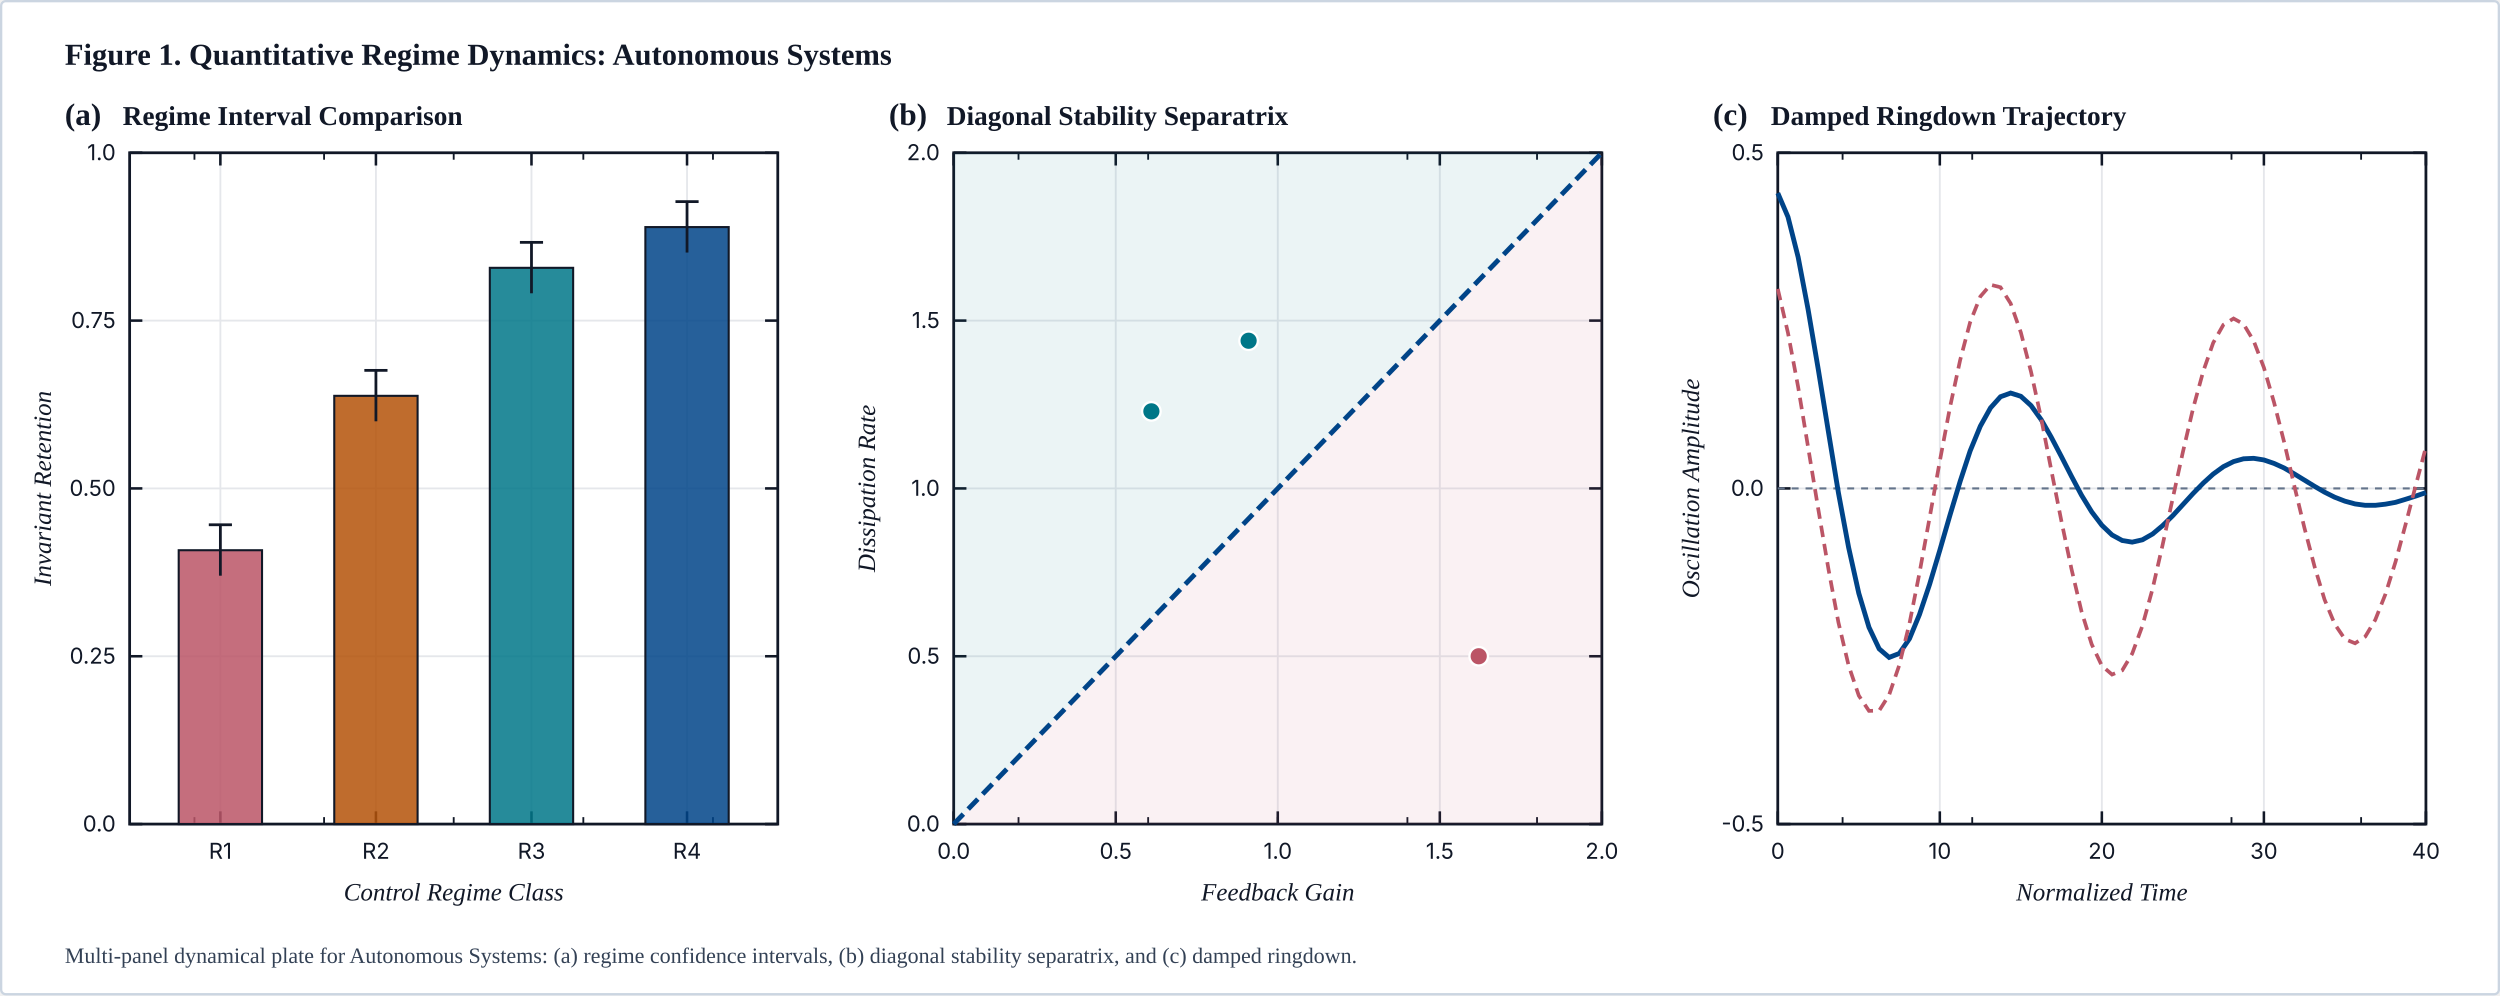
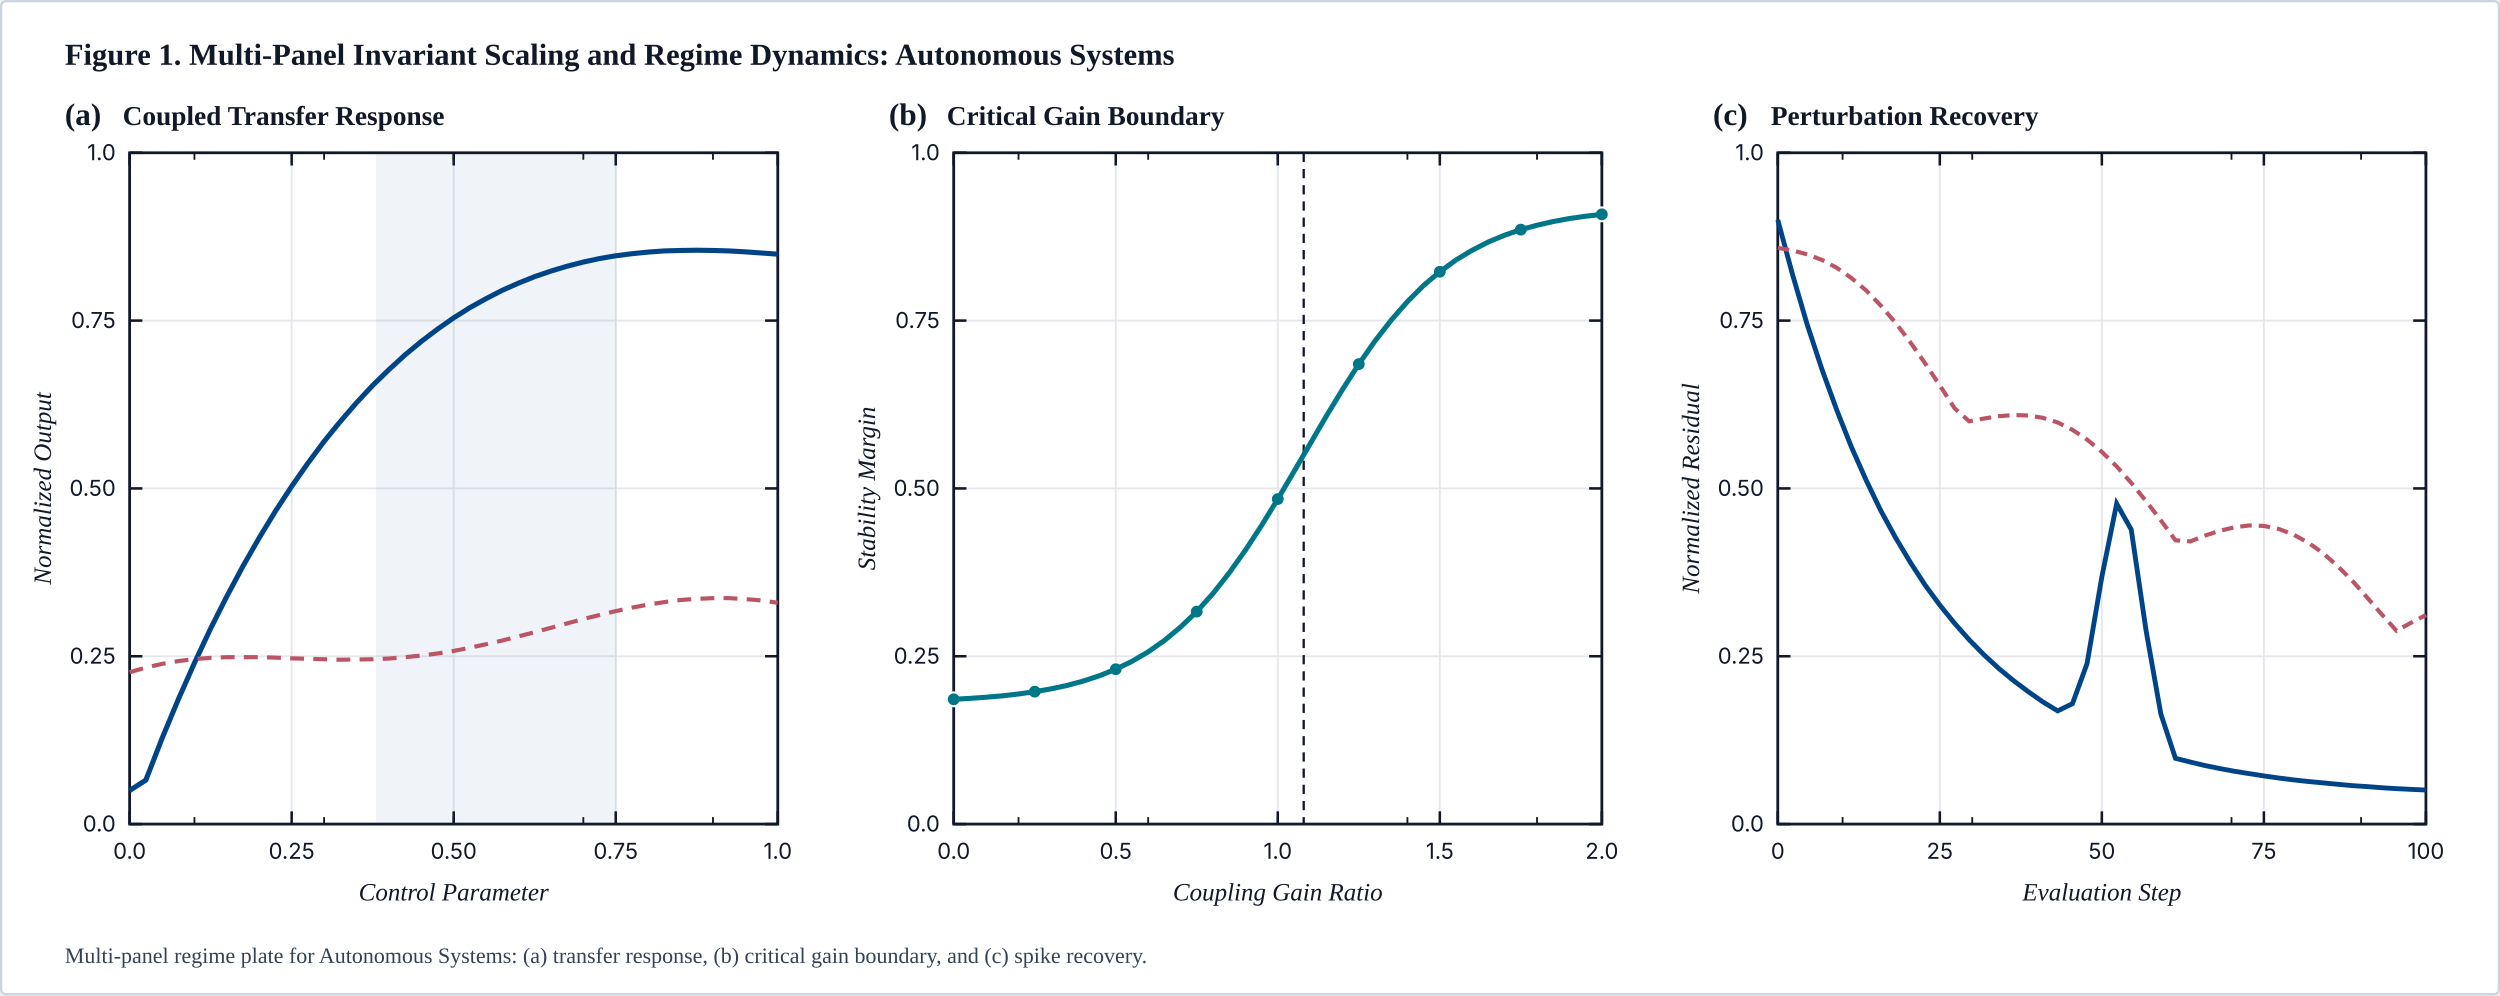
- <svg xmlns="http://www.w3.org/2000/svg" viewBox="0 0 1080 430" width="1080" height="430" role="img" data-figure-style="journal-multipanel" data-figure-family="frontier_fam_2">
+ <svg xmlns="http://www.w3.org/2000/svg" viewBox="0 0 1080 430" width="1080" height="430" role="img" data-figure-style="journal-multipanel" data-figure-family="frontier_fam_4">
  <rect x="0.5" y="0.5" width="1079" height="429" rx="2" fill="#ffffff" stroke="#cbd5e1" stroke-width="1" />
-   <text x="28" y="28" fill="#111827" font-family="Georgia, 'Times New Roman', serif" font-size="13.2" font-weight="700">Figure 1. Quantitative Regime Dynamics: Autonomous Systems</text>
+   <text x="28" y="28" fill="#111827" font-family="Georgia, 'Times New Roman', serif" font-size="13.2" font-weight="700">Figure 1. Multi-Panel Invariant Scaling and Regime Dynamics: Autonomous Systems</text>
  <text x="28.0" y="54.0" fill="#111827" font-family="Georgia, 'Times New Roman', serif" font-size="13.5" font-weight="700">(a)</text>
-   <text x="53.0" y="54.0" fill="#111827" font-family="Georgia, 'Times New Roman', serif" font-size="11.8" font-weight="600">Regime Interval Comparison</text>
+   <text x="53.0" y="54.0" fill="#111827" font-family="Georgia, 'Times New Roman', serif" font-size="11.8" font-weight="600">Coupled Transfer Response</text>
  <line x1="56.0" y1="356.0" x2="336.0" y2="356.0" stroke="#e5e7eb" stroke-width="0.8" />
  <line x1="56.0" y1="283.5" x2="336.0" y2="283.5" stroke="#e5e7eb" stroke-width="0.8" />
  <line x1="56.0" y1="211.0" x2="336.0" y2="211.0" stroke="#e5e7eb" stroke-width="0.8" />
  <line x1="56.0" y1="138.5" x2="336.0" y2="138.5" stroke="#e5e7eb" stroke-width="0.8" />
  <line x1="56.0" y1="66.0" x2="336.0" y2="66.0" stroke="#e5e7eb" stroke-width="0.8" />
-   <line x1="95.2" y1="66.0" x2="95.2" y2="356.0" stroke="#e5e7eb" stroke-width="0.8" />
-   <line x1="162.4" y1="66.0" x2="162.4" y2="356.0" stroke="#e5e7eb" stroke-width="0.8" />
-   <line x1="229.6" y1="66.0" x2="229.6" y2="356.0" stroke="#e5e7eb" stroke-width="0.8" />
-   <line x1="296.8" y1="66.0" x2="296.8" y2="356.0" stroke="#e5e7eb" stroke-width="0.8" />
+   <line x1="56.0" y1="66.0" x2="56.0" y2="356.0" stroke="#e5e7eb" stroke-width="0.8" />
+   <line x1="126.0" y1="66.0" x2="126.0" y2="356.0" stroke="#e5e7eb" stroke-width="0.8" />
+   <line x1="196.0" y1="66.0" x2="196.0" y2="356.0" stroke="#e5e7eb" stroke-width="0.8" />
+   <line x1="266.0" y1="66.0" x2="266.0" y2="356.0" stroke="#e5e7eb" stroke-width="0.8" />
+   <line x1="336.0" y1="66.0" x2="336.0" y2="356.0" stroke="#e5e7eb" stroke-width="0.8" />
  <rect x="56.0" y="66.0" width="280.0" height="290.0" fill="none" stroke="#111827" stroke-width="1.2" />
-   <line x1="95.2" y1="356.0" x2="95.2" y2="350.5" stroke="#111827" stroke-width="1.1" />
-   <line x1="95.2" y1="66.0" x2="95.2" y2="71.5" stroke="#111827" stroke-width="1.1" />
-   <text x="95.2" y="371.0" text-anchor="middle" fill="#111827" font-family="Inter, 'Helvetica Neue', Arial, sans-serif" font-size="9.5">R1</text>
-   <line x1="162.4" y1="356.0" x2="162.4" y2="350.5" stroke="#111827" stroke-width="1.1" />
-   <line x1="162.4" y1="66.0" x2="162.4" y2="71.5" stroke="#111827" stroke-width="1.1" />
-   <text x="162.4" y="371.0" text-anchor="middle" fill="#111827" font-family="Inter, 'Helvetica Neue', Arial, sans-serif" font-size="9.5">R2</text>
-   <line x1="229.6" y1="356.0" x2="229.6" y2="350.5" stroke="#111827" stroke-width="1.1" />
-   <line x1="229.6" y1="66.0" x2="229.6" y2="71.5" stroke="#111827" stroke-width="1.1" />
-   <text x="229.6" y="371.0" text-anchor="middle" fill="#111827" font-family="Inter, 'Helvetica Neue', Arial, sans-serif" font-size="9.5">R3</text>
-   <line x1="296.8" y1="356.0" x2="296.8" y2="350.5" stroke="#111827" stroke-width="1.1" />
-   <line x1="296.8" y1="66.0" x2="296.8" y2="71.5" stroke="#111827" stroke-width="1.1" />
-   <text x="296.8" y="371.0" text-anchor="middle" fill="#111827" font-family="Inter, 'Helvetica Neue', Arial, sans-serif" font-size="9.5">R4</text>
+   <line x1="56.0" y1="356.0" x2="56.0" y2="350.5" stroke="#111827" stroke-width="1.1" />
+   <line x1="56.0" y1="66.0" x2="56.0" y2="71.5" stroke="#111827" stroke-width="1.1" />
+   <text x="56.0" y="371.0" text-anchor="middle" fill="#111827" font-family="Inter, 'Helvetica Neue', Arial, sans-serif" font-size="9.5">0.0</text>
+   <line x1="126.0" y1="356.0" x2="126.0" y2="350.5" stroke="#111827" stroke-width="1.1" />
+   <line x1="126.0" y1="66.0" x2="126.0" y2="71.5" stroke="#111827" stroke-width="1.1" />
+   <text x="126.0" y="371.0" text-anchor="middle" fill="#111827" font-family="Inter, 'Helvetica Neue', Arial, sans-serif" font-size="9.5">0.25</text>
+   <line x1="196.0" y1="356.0" x2="196.0" y2="350.5" stroke="#111827" stroke-width="1.1" />
+   <line x1="196.0" y1="66.0" x2="196.0" y2="71.5" stroke="#111827" stroke-width="1.1" />
+   <text x="196.0" y="371.0" text-anchor="middle" fill="#111827" font-family="Inter, 'Helvetica Neue', Arial, sans-serif" font-size="9.5">0.50</text>
+   <line x1="266.0" y1="356.0" x2="266.0" y2="350.5" stroke="#111827" stroke-width="1.1" />
+   <line x1="266.0" y1="66.0" x2="266.0" y2="71.5" stroke="#111827" stroke-width="1.1" />
+   <text x="266.0" y="371.0" text-anchor="middle" fill="#111827" font-family="Inter, 'Helvetica Neue', Arial, sans-serif" font-size="9.5">0.75</text>
+   <line x1="336.0" y1="356.0" x2="336.0" y2="350.5" stroke="#111827" stroke-width="1.1" />
+   <line x1="336.0" y1="66.0" x2="336.0" y2="71.5" stroke="#111827" stroke-width="1.1" />
+   <text x="336.0" y="371.0" text-anchor="middle" fill="#111827" font-family="Inter, 'Helvetica Neue', Arial, sans-serif" font-size="9.5">1.0</text>
  <line x1="84.0" y1="356.0" x2="84.0" y2="353.0" stroke="#111827" stroke-width="0.8" />
  <line x1="84.0" y1="66.0" x2="84.0" y2="69.0" stroke="#111827" stroke-width="0.8" />
  <line x1="140.0" y1="356.0" x2="140.0" y2="353.0" stroke="#111827" stroke-width="0.8" />
  <line x1="140.0" y1="66.0" x2="140.0" y2="69.0" stroke="#111827" stroke-width="0.8" />
  <line x1="196.0" y1="356.0" x2="196.0" y2="353.0" stroke="#111827" stroke-width="0.8" />
  <line x1="196.0" y1="66.0" x2="196.0" y2="69.0" stroke="#111827" stroke-width="0.8" />
  <line x1="252.0" y1="356.0" x2="252.0" y2="353.0" stroke="#111827" stroke-width="0.8" />
  <line x1="252.0" y1="66.0" x2="252.0" y2="69.0" stroke="#111827" stroke-width="0.8" />
  <line x1="308.0" y1="356.0" x2="308.0" y2="353.0" stroke="#111827" stroke-width="0.8" />
  <line x1="308.0" y1="66.0" x2="308.0" y2="69.0" stroke="#111827" stroke-width="0.8" />
  <line x1="56.0" y1="356.0" x2="61.5" y2="356.0" stroke="#111827" stroke-width="1.1" />
  <line x1="336.0" y1="356.0" x2="330.5" y2="356.0" stroke="#111827" stroke-width="1.1" />
  <text x="50.0" y="359.2" text-anchor="end" fill="#111827" font-family="Inter, 'Helvetica Neue', Arial, sans-serif" font-size="9.5">0.0</text>
  <line x1="56.0" y1="283.5" x2="61.5" y2="283.5" stroke="#111827" stroke-width="1.1" />
  <line x1="336.0" y1="283.5" x2="330.5" y2="283.5" stroke="#111827" stroke-width="1.1" />
  <text x="50.0" y="286.7" text-anchor="end" fill="#111827" font-family="Inter, 'Helvetica Neue', Arial, sans-serif" font-size="9.5">0.25</text>
  <line x1="56.0" y1="211.0" x2="61.5" y2="211.0" stroke="#111827" stroke-width="1.1" />
  <line x1="336.0" y1="211.0" x2="330.5" y2="211.0" stroke="#111827" stroke-width="1.1" />
  <text x="50.0" y="214.2" text-anchor="end" fill="#111827" font-family="Inter, 'Helvetica Neue', Arial, sans-serif" font-size="9.5">0.50</text>
  <line x1="56.0" y1="138.5" x2="61.5" y2="138.5" stroke="#111827" stroke-width="1.1" />
  <line x1="336.0" y1="138.5" x2="330.5" y2="138.5" stroke="#111827" stroke-width="1.1" />
  <text x="50.0" y="141.7" text-anchor="end" fill="#111827" font-family="Inter, 'Helvetica Neue', Arial, sans-serif" font-size="9.5">0.75</text>
  <line x1="56.0" y1="66.0" x2="61.5" y2="66.0" stroke="#111827" stroke-width="1.1" />
  <line x1="336.0" y1="66.0" x2="330.5" y2="66.0" stroke="#111827" stroke-width="1.1" />
  <text x="50.0" y="69.2" text-anchor="end" fill="#111827" font-family="Inter, 'Helvetica Neue', Arial, sans-serif" font-size="9.5">1.0</text>
-   <text x="196.0" y="389.0" text-anchor="middle" fill="#111827" font-family="Georgia, 'Times New Roman', serif" font-size="10.8" font-style="italic">Control Regime Class</text>
-   <text x="22.0" y="211.0" text-anchor="middle" transform="rotate(-90 22.0 211.0)" fill="#111827" font-family="Georgia, 'Times New Roman', serif" font-size="10.8" font-style="italic">Invariant Retention</text>
-   <rect x="77.2" y="237.7" width="36.0" height="118.3" fill="#bb5566" fill-opacity="0.85" stroke="#111827" stroke-width="0.9" />
-   <line x1="95.2" y1="226.7" x2="95.2" y2="248.7" stroke="#111827" stroke-width="1.2" />
-   <line x1="90.2" y1="226.7" x2="100.2" y2="226.7" stroke="#111827" stroke-width="1.2" />
-   <rect x="144.4" y="171.0" width="36.0" height="185.0" fill="#b45309" fill-opacity="0.85" stroke="#111827" stroke-width="0.9" />
-   <line x1="162.4" y1="160.0" x2="162.4" y2="182.0" stroke="#111827" stroke-width="1.2" />
-   <line x1="157.4" y1="160.0" x2="167.4" y2="160.0" stroke="#111827" stroke-width="1.2" />
-   <rect x="211.6" y="115.7" width="36.0" height="240.3" fill="#007788" fill-opacity="0.85" stroke="#111827" stroke-width="0.9" />
-   <line x1="229.6" y1="104.7" x2="229.6" y2="126.7" stroke="#111827" stroke-width="1.2" />
-   <line x1="224.6" y1="104.7" x2="234.6" y2="104.7" stroke="#111827" stroke-width="1.2" />
-   <rect x="278.8" y="98.1" width="36.0" height="257.9" fill="#004488" fill-opacity="0.85" stroke="#111827" stroke-width="0.9" />
-   <line x1="296.8" y1="87.1" x2="296.8" y2="109.1" stroke="#111827" stroke-width="1.2" />
-   <line x1="291.8" y1="87.1" x2="301.8" y2="87.1" stroke="#111827" stroke-width="1.2" />
+   <text x="196.0" y="389.0" text-anchor="middle" fill="#111827" font-family="Georgia, 'Times New Roman', serif" font-size="10.8" font-style="italic">Control Parameter</text>
+   <text x="22.0" y="211.0" text-anchor="middle" transform="rotate(-90 22.0 211.0)" fill="#111827" font-family="Georgia, 'Times New Roman', serif" font-size="10.8" font-style="italic">Normalized Output</text>
+   <rect x="162.4" y="66.0" width="104.0" height="290.0" fill="#004488" fill-opacity="0.06" />
+   <path d="M56.0,341.5 L63.0,337.0 L70.0,319.0 L77.0,302.2 L84.0,286.4 L91.0,271.5 L98.0,257.6 L105.0,244.5 L112.0,232.3 L119.0,220.8 L126.0,210.1 L133.0,200.1 L140.0,190.7 L147.0,182.1 L154.0,174.0 L161.0,166.5 L168.0,159.7 L175.0,153.3 L182.0,147.5 L189.0,142.2 L196.0,137.3 L203.0,132.9 L210.0,129.0 L217.0,125.4 L224.0,122.3 L231.0,119.5 L238.0,117.1 L245.0,115.0 L252.0,113.2 L259.0,111.7 L266.0,110.5 L273.0,109.6 L280.0,108.9 L287.0,108.4 L294.0,108.2 L301.0,108.1 L308.0,108.2 L315.0,108.4 L322.0,108.8 L329.0,109.3 L336.0,109.8" fill="none" stroke="#004488" stroke-width="2.2" />
+   <path d="M56.0,290.4 L63.0,288.4 L70.0,286.8 L77.0,285.6 L84.0,284.7 L91.0,284.2 L98.0,283.9 L105.0,283.9 L112.0,283.9 L119.0,284.1 L126.0,284.4 L133.0,284.6 L140.0,284.8 L147.0,285.0 L154.0,284.9 L161.0,284.8 L168.0,284.5 L175.0,283.9 L182.0,283.2 L189.0,282.3 L196.0,281.2 L203.0,279.8 L210.0,278.3 L217.0,276.7 L224.0,274.9 L231.0,273.1 L238.0,271.2 L245.0,269.3 L252.0,267.4 L259.0,265.7 L266.0,264.0 L273.0,262.5 L280.0,261.2 L287.0,260.1 L294.0,259.2 L301.0,258.7 L308.0,258.4 L315.0,258.4 L322.0,258.8 L329.0,259.4 L336.0,260.4" fill="none" stroke="#bb5566" stroke-width="1.8" stroke-dasharray="6 4" />
  <text x="384.0" y="54.0" fill="#111827" font-family="Georgia, 'Times New Roman', serif" font-size="13.5" font-weight="700">(b)</text>
-   <text x="409.0" y="54.0" fill="#111827" font-family="Georgia, 'Times New Roman', serif" font-size="11.8" font-weight="600">Diagonal Stability Separatrix</text>
+   <text x="409.0" y="54.0" fill="#111827" font-family="Georgia, 'Times New Roman', serif" font-size="11.8" font-weight="600">Critical Gain Boundary</text>
  <line x1="412.0" y1="356.0" x2="692.0" y2="356.0" stroke="#e5e7eb" stroke-width="0.8" />
  <line x1="412.0" y1="283.5" x2="692.0" y2="283.5" stroke="#e5e7eb" stroke-width="0.8" />
  <line x1="412.0" y1="211.0" x2="692.0" y2="211.0" stroke="#e5e7eb" stroke-width="0.8" />
  <line x1="412.0" y1="138.5" x2="692.0" y2="138.5" stroke="#e5e7eb" stroke-width="0.8" />
  <line x1="412.0" y1="66.0" x2="692.0" y2="66.0" stroke="#e5e7eb" stroke-width="0.8" />
  <line x1="412.0" y1="66.0" x2="412.0" y2="356.0" stroke="#e5e7eb" stroke-width="0.8" />
  <line x1="482.0" y1="66.0" x2="482.0" y2="356.0" stroke="#e5e7eb" stroke-width="0.8" />
  <line x1="552.0" y1="66.0" x2="552.0" y2="356.0" stroke="#e5e7eb" stroke-width="0.8" />
  <line x1="622.0" y1="66.0" x2="622.0" y2="356.0" stroke="#e5e7eb" stroke-width="0.8" />
  <line x1="692.0" y1="66.0" x2="692.0" y2="356.0" stroke="#e5e7eb" stroke-width="0.8" />
  <rect x="412.0" y="66.0" width="280.0" height="290.0" fill="none" stroke="#111827" stroke-width="1.2" />
  <line x1="412.0" y1="356.0" x2="412.0" y2="350.5" stroke="#111827" stroke-width="1.1" />
  <line x1="412.0" y1="66.0" x2="412.0" y2="71.5" stroke="#111827" stroke-width="1.1" />
  <text x="412.0" y="371.0" text-anchor="middle" fill="#111827" font-family="Inter, 'Helvetica Neue', Arial, sans-serif" font-size="9.5">0.0</text>
  <line x1="482.0" y1="356.0" x2="482.0" y2="350.5" stroke="#111827" stroke-width="1.1" />
  <line x1="482.0" y1="66.0" x2="482.0" y2="71.5" stroke="#111827" stroke-width="1.1" />
  <text x="482.0" y="371.0" text-anchor="middle" fill="#111827" font-family="Inter, 'Helvetica Neue', Arial, sans-serif" font-size="9.5">0.5</text>
  <line x1="552.0" y1="356.0" x2="552.0" y2="350.5" stroke="#111827" stroke-width="1.1" />
  <line x1="552.0" y1="66.0" x2="552.0" y2="71.5" stroke="#111827" stroke-width="1.1" />
  <text x="552.0" y="371.0" text-anchor="middle" fill="#111827" font-family="Inter, 'Helvetica Neue', Arial, sans-serif" font-size="9.5">1.0</text>
  <line x1="622.0" y1="356.0" x2="622.0" y2="350.5" stroke="#111827" stroke-width="1.1" />
  <line x1="622.0" y1="66.0" x2="622.0" y2="71.5" stroke="#111827" stroke-width="1.1" />
  <text x="622.0" y="371.0" text-anchor="middle" fill="#111827" font-family="Inter, 'Helvetica Neue', Arial, sans-serif" font-size="9.5">1.5</text>
  <line x1="692.0" y1="356.0" x2="692.0" y2="350.5" stroke="#111827" stroke-width="1.1" />
  <line x1="692.0" y1="66.0" x2="692.0" y2="71.5" stroke="#111827" stroke-width="1.1" />
  <text x="692.0" y="371.0" text-anchor="middle" fill="#111827" font-family="Inter, 'Helvetica Neue', Arial, sans-serif" font-size="9.5">2.0</text>
  <line x1="440.0" y1="356.0" x2="440.0" y2="353.0" stroke="#111827" stroke-width="0.8" />
  <line x1="440.0" y1="66.0" x2="440.0" y2="69.0" stroke="#111827" stroke-width="0.8" />
  <line x1="496.0" y1="356.0" x2="496.0" y2="353.0" stroke="#111827" stroke-width="0.8" />
  <line x1="496.0" y1="66.0" x2="496.0" y2="69.0" stroke="#111827" stroke-width="0.8" />
  <line x1="552.0" y1="356.0" x2="552.0" y2="353.0" stroke="#111827" stroke-width="0.8" />
  <line x1="552.0" y1="66.0" x2="552.0" y2="69.0" stroke="#111827" stroke-width="0.8" />
  <line x1="608.0" y1="356.0" x2="608.0" y2="353.0" stroke="#111827" stroke-width="0.8" />
  <line x1="608.0" y1="66.0" x2="608.0" y2="69.0" stroke="#111827" stroke-width="0.8" />
  <line x1="664.0" y1="356.0" x2="664.0" y2="353.0" stroke="#111827" stroke-width="0.8" />
  <line x1="664.0" y1="66.0" x2="664.0" y2="69.0" stroke="#111827" stroke-width="0.8" />
  <line x1="412.0" y1="356.0" x2="417.5" y2="356.0" stroke="#111827" stroke-width="1.1" />
  <line x1="692.0" y1="356.0" x2="686.5" y2="356.0" stroke="#111827" stroke-width="1.1" />
  <text x="406.0" y="359.2" text-anchor="end" fill="#111827" font-family="Inter, 'Helvetica Neue', Arial, sans-serif" font-size="9.5">0.0</text>
  <line x1="412.0" y1="283.5" x2="417.5" y2="283.5" stroke="#111827" stroke-width="1.1" />
  <line x1="692.0" y1="283.5" x2="686.5" y2="283.5" stroke="#111827" stroke-width="1.1" />
-   <text x="406.0" y="286.7" text-anchor="end" fill="#111827" font-family="Inter, 'Helvetica Neue', Arial, sans-serif" font-size="9.5">0.5</text>
+   <text x="406.0" y="286.7" text-anchor="end" fill="#111827" font-family="Inter, 'Helvetica Neue', Arial, sans-serif" font-size="9.5">0.25</text>
  <line x1="412.0" y1="211.0" x2="417.5" y2="211.0" stroke="#111827" stroke-width="1.1" />
  <line x1="692.0" y1="211.0" x2="686.5" y2="211.0" stroke="#111827" stroke-width="1.1" />
-   <text x="406.0" y="214.2" text-anchor="end" fill="#111827" font-family="Inter, 'Helvetica Neue', Arial, sans-serif" font-size="9.5">1.0</text>
+   <text x="406.0" y="214.2" text-anchor="end" fill="#111827" font-family="Inter, 'Helvetica Neue', Arial, sans-serif" font-size="9.5">0.50</text>
  <line x1="412.0" y1="138.5" x2="417.5" y2="138.5" stroke="#111827" stroke-width="1.1" />
  <line x1="692.0" y1="138.5" x2="686.5" y2="138.5" stroke="#111827" stroke-width="1.1" />
-   <text x="406.0" y="141.7" text-anchor="end" fill="#111827" font-family="Inter, 'Helvetica Neue', Arial, sans-serif" font-size="9.5">1.5</text>
+   <text x="406.0" y="141.7" text-anchor="end" fill="#111827" font-family="Inter, 'Helvetica Neue', Arial, sans-serif" font-size="9.5">0.75</text>
  <line x1="412.0" y1="66.0" x2="417.5" y2="66.0" stroke="#111827" stroke-width="1.1" />
  <line x1="692.0" y1="66.0" x2="686.5" y2="66.0" stroke="#111827" stroke-width="1.1" />
-   <text x="406.0" y="69.2" text-anchor="end" fill="#111827" font-family="Inter, 'Helvetica Neue', Arial, sans-serif" font-size="9.5">2.0</text>
-   <text x="552.0" y="389.0" text-anchor="middle" fill="#111827" font-family="Georgia, 'Times New Roman', serif" font-size="10.8" font-style="italic">Feedback Gain</text>
-   <text x="378.0" y="211.0" text-anchor="middle" transform="rotate(-90 378.0 211.0)" fill="#111827" font-family="Georgia, 'Times New Roman', serif" font-size="10.8" font-style="italic">Dissipation Rate</text>
-   <polygon points="412.0,66.0 692.0,66.0 412.0,356.0" fill="#007788" fill-opacity="0.08" />
-   <polygon points="692.0,66.0 692.0,356.0 412.0,356.0" fill="#bb5566" fill-opacity="0.08" />
-   <line x1="412.0" y1="356.0" x2="692.0" y2="66.0" stroke="#004488" stroke-width="2.1" stroke-dasharray="6 3" />
-   <circle cx="497.4" cy="177.7" r="4.0" fill="#007788" stroke="#ffffff" stroke-width="1" />
-   <circle cx="539.4" cy="147.2" r="4.0" fill="#007788" stroke="#ffffff" stroke-width="1" />
-   <circle cx="638.8" cy="283.5" r="4.0" fill="#bb5566" stroke="#ffffff" stroke-width="1" />
+   <text x="406.0" y="69.2" text-anchor="end" fill="#111827" font-family="Inter, 'Helvetica Neue', Arial, sans-serif" font-size="9.5">1.0</text>
+   <text x="552.0" y="389.0" text-anchor="middle" fill="#111827" font-family="Georgia, 'Times New Roman', serif" font-size="10.8" font-style="italic">Coupling Gain Ratio</text>
+   <text x="378.0" y="211.0" text-anchor="middle" transform="rotate(-90 378.0 211.0)" fill="#111827" font-family="Georgia, 'Times New Roman', serif" font-size="10.8" font-style="italic">Stability Margin</text>
+   <circle cx="412.0" cy="302.1" r="3.0" fill="#007788" stroke="#ffffff" stroke-width="0.9" />
+   <circle cx="447.0" cy="298.8" r="3.0" fill="#007788" stroke="#ffffff" stroke-width="0.9" />
+   <circle cx="482.0" cy="289.1" r="3.0" fill="#007788" stroke="#ffffff" stroke-width="0.9" />
+   <circle cx="517.0" cy="264.2" r="3.0" fill="#007788" stroke="#ffffff" stroke-width="0.9" />
+   <circle cx="552.0" cy="215.6" r="3.0" fill="#007788" stroke="#ffffff" stroke-width="0.9" />
+   <circle cx="587.0" cy="157.3" r="3.0" fill="#007788" stroke="#ffffff" stroke-width="0.9" />
+   <circle cx="622.0" cy="117.4" r="3.0" fill="#007788" stroke="#ffffff" stroke-width="0.9" />
+   <circle cx="657.0" cy="99.2" r="3.0" fill="#007788" stroke="#ffffff" stroke-width="0.9" />
+   <circle cx="692.0" cy="92.6" r="3.0" fill="#007788" stroke="#ffffff" stroke-width="0.9" />
+   <line x1="563.2" y1="66.0" x2="563.2" y2="356.0" stroke="#111827" stroke-width="1.0" stroke-dasharray="4 3" />
+   <path d="M412.0,302.1 L419.0,301.7 L426.0,301.2 L433.0,300.6 L440.0,299.8 L447.0,298.8 L454.0,297.6 L461.0,296.1 L468.0,294.2 L475.0,291.9 L482.0,289.1 L489.0,285.7 L496.0,281.6 L503.0,276.7 L510.0,270.9 L517.0,264.2 L524.0,256.4 L531.0,247.5 L538.0,237.7 L545.0,227.0 L552.0,215.6 L559.0,203.7 L566.0,191.7 L573.0,179.7 L580.0,168.2 L587.0,157.3 L594.0,147.3 L601.0,138.3 L608.0,130.3 L615.0,123.3 L622.0,117.4 L629.0,112.3 L636.0,108.1 L643.0,104.5 L650.0,101.6 L657.0,99.2 L664.0,97.3 L671.0,95.7 L678.0,94.4 L685.0,93.4 L692.0,92.6" fill="none" stroke="#007788" stroke-width="2.2" />
  <text x="740.0" y="54.0" fill="#111827" font-family="Georgia, 'Times New Roman', serif" font-size="13.5" font-weight="700">(c)</text>
-   <text x="765.0" y="54.0" fill="#111827" font-family="Georgia, 'Times New Roman', serif" font-size="11.8" font-weight="600">Damped Ringdown Trajectory</text>
+   <text x="765.0" y="54.0" fill="#111827" font-family="Georgia, 'Times New Roman', serif" font-size="11.8" font-weight="600">Perturbation Recovery</text>
  <line x1="768.0" y1="356.0" x2="1048.0" y2="356.0" stroke="#e5e7eb" stroke-width="0.8" />
+   <line x1="768.0" y1="283.5" x2="1048.0" y2="283.5" stroke="#e5e7eb" stroke-width="0.8" />
  <line x1="768.0" y1="211.0" x2="1048.0" y2="211.0" stroke="#e5e7eb" stroke-width="0.8" />
+   <line x1="768.0" y1="138.5" x2="1048.0" y2="138.5" stroke="#e5e7eb" stroke-width="0.8" />
  <line x1="768.0" y1="66.0" x2="1048.0" y2="66.0" stroke="#e5e7eb" stroke-width="0.8" />
  <line x1="768.0" y1="66.0" x2="768.0" y2="356.0" stroke="#e5e7eb" stroke-width="0.8" />
  <line x1="838.0" y1="66.0" x2="838.0" y2="356.0" stroke="#e5e7eb" stroke-width="0.8" />
  <line x1="908.0" y1="66.0" x2="908.0" y2="356.0" stroke="#e5e7eb" stroke-width="0.8" />
  <line x1="978.0" y1="66.0" x2="978.0" y2="356.0" stroke="#e5e7eb" stroke-width="0.8" />
  <line x1="1048.0" y1="66.0" x2="1048.0" y2="356.0" stroke="#e5e7eb" stroke-width="0.8" />
  <rect x="768.0" y="66.0" width="280.0" height="290.0" fill="none" stroke="#111827" stroke-width="1.2" />
  <line x1="768.0" y1="356.0" x2="768.0" y2="350.5" stroke="#111827" stroke-width="1.1" />
  <line x1="768.0" y1="66.0" x2="768.0" y2="71.5" stroke="#111827" stroke-width="1.1" />
  <text x="768.0" y="371.0" text-anchor="middle" fill="#111827" font-family="Inter, 'Helvetica Neue', Arial, sans-serif" font-size="9.5">0</text>
  <line x1="838.0" y1="356.0" x2="838.0" y2="350.5" stroke="#111827" stroke-width="1.1" />
  <line x1="838.0" y1="66.0" x2="838.0" y2="71.5" stroke="#111827" stroke-width="1.1" />
-   <text x="838.0" y="371.0" text-anchor="middle" fill="#111827" font-family="Inter, 'Helvetica Neue', Arial, sans-serif" font-size="9.5">10</text>
+   <text x="838.0" y="371.0" text-anchor="middle" fill="#111827" font-family="Inter, 'Helvetica Neue', Arial, sans-serif" font-size="9.5">25</text>
  <line x1="908.0" y1="356.0" x2="908.0" y2="350.5" stroke="#111827" stroke-width="1.1" />
  <line x1="908.0" y1="66.0" x2="908.0" y2="71.5" stroke="#111827" stroke-width="1.1" />
-   <text x="908.0" y="371.0" text-anchor="middle" fill="#111827" font-family="Inter, 'Helvetica Neue', Arial, sans-serif" font-size="9.5">20</text>
+   <text x="908.0" y="371.0" text-anchor="middle" fill="#111827" font-family="Inter, 'Helvetica Neue', Arial, sans-serif" font-size="9.5">50</text>
  <line x1="978.0" y1="356.0" x2="978.0" y2="350.5" stroke="#111827" stroke-width="1.1" />
  <line x1="978.0" y1="66.0" x2="978.0" y2="71.5" stroke="#111827" stroke-width="1.1" />
-   <text x="978.0" y="371.0" text-anchor="middle" fill="#111827" font-family="Inter, 'Helvetica Neue', Arial, sans-serif" font-size="9.5">30</text>
+   <text x="978.0" y="371.0" text-anchor="middle" fill="#111827" font-family="Inter, 'Helvetica Neue', Arial, sans-serif" font-size="9.5">75</text>
  <line x1="1048.0" y1="356.0" x2="1048.0" y2="350.5" stroke="#111827" stroke-width="1.1" />
  <line x1="1048.0" y1="66.0" x2="1048.0" y2="71.5" stroke="#111827" stroke-width="1.1" />
-   <text x="1048.0" y="371.0" text-anchor="middle" fill="#111827" font-family="Inter, 'Helvetica Neue', Arial, sans-serif" font-size="9.5">40</text>
+   <text x="1048.0" y="371.0" text-anchor="middle" fill="#111827" font-family="Inter, 'Helvetica Neue', Arial, sans-serif" font-size="9.5">100</text>
  <line x1="796.0" y1="356.0" x2="796.0" y2="353.0" stroke="#111827" stroke-width="0.8" />
  <line x1="796.0" y1="66.0" x2="796.0" y2="69.0" stroke="#111827" stroke-width="0.8" />
  <line x1="852.0" y1="356.0" x2="852.0" y2="353.0" stroke="#111827" stroke-width="0.8" />
  <line x1="852.0" y1="66.0" x2="852.0" y2="69.0" stroke="#111827" stroke-width="0.8" />
  <line x1="908.0" y1="356.0" x2="908.0" y2="353.0" stroke="#111827" stroke-width="0.8" />
  <line x1="908.0" y1="66.0" x2="908.0" y2="69.0" stroke="#111827" stroke-width="0.8" />
  <line x1="964.0" y1="356.0" x2="964.0" y2="353.0" stroke="#111827" stroke-width="0.8" />
  <line x1="964.0" y1="66.0" x2="964.0" y2="69.0" stroke="#111827" stroke-width="0.8" />
  <line x1="1020.0" y1="356.0" x2="1020.0" y2="353.0" stroke="#111827" stroke-width="0.8" />
  <line x1="1020.0" y1="66.0" x2="1020.0" y2="69.0" stroke="#111827" stroke-width="0.8" />
  <line x1="768.0" y1="356.0" x2="773.5" y2="356.0" stroke="#111827" stroke-width="1.1" />
  <line x1="1048.0" y1="356.0" x2="1042.5" y2="356.0" stroke="#111827" stroke-width="1.1" />
-   <text x="762.0" y="359.2" text-anchor="end" fill="#111827" font-family="Inter, 'Helvetica Neue', Arial, sans-serif" font-size="9.5">-0.5</text>
+   <text x="762.0" y="359.2" text-anchor="end" fill="#111827" font-family="Inter, 'Helvetica Neue', Arial, sans-serif" font-size="9.5">0.0</text>
+   <line x1="768.0" y1="283.5" x2="773.5" y2="283.5" stroke="#111827" stroke-width="1.1" />
+   <line x1="1048.0" y1="283.5" x2="1042.5" y2="283.5" stroke="#111827" stroke-width="1.1" />
+   <text x="762.0" y="286.7" text-anchor="end" fill="#111827" font-family="Inter, 'Helvetica Neue', Arial, sans-serif" font-size="9.5">0.25</text>
  <line x1="768.0" y1="211.0" x2="773.5" y2="211.0" stroke="#111827" stroke-width="1.1" />
  <line x1="1048.0" y1="211.0" x2="1042.5" y2="211.0" stroke="#111827" stroke-width="1.1" />
-   <text x="762.0" y="214.2" text-anchor="end" fill="#111827" font-family="Inter, 'Helvetica Neue', Arial, sans-serif" font-size="9.5">0.0</text>
+   <text x="762.0" y="214.2" text-anchor="end" fill="#111827" font-family="Inter, 'Helvetica Neue', Arial, sans-serif" font-size="9.5">0.50</text>
+   <line x1="768.0" y1="138.5" x2="773.5" y2="138.5" stroke="#111827" stroke-width="1.1" />
+   <line x1="1048.0" y1="138.5" x2="1042.5" y2="138.5" stroke="#111827" stroke-width="1.1" />
+   <text x="762.0" y="141.7" text-anchor="end" fill="#111827" font-family="Inter, 'Helvetica Neue', Arial, sans-serif" font-size="9.5">0.75</text>
  <line x1="768.0" y1="66.0" x2="773.5" y2="66.0" stroke="#111827" stroke-width="1.1" />
  <line x1="1048.0" y1="66.0" x2="1042.5" y2="66.0" stroke="#111827" stroke-width="1.1" />
-   <text x="762.0" y="69.2" text-anchor="end" fill="#111827" font-family="Inter, 'Helvetica Neue', Arial, sans-serif" font-size="9.5">0.5</text>
-   <text x="908.0" y="389.0" text-anchor="middle" fill="#111827" font-family="Georgia, 'Times New Roman', serif" font-size="10.8" font-style="italic">Normalized Time</text>
-   <text x="734.0" y="211.0" text-anchor="middle" transform="rotate(-90 734.0 211.0)" fill="#111827" font-family="Georgia, 'Times New Roman', serif" font-size="10.8" font-style="italic">Oscillation Amplitude</text>
-   <line x1="768.0" y1="211.0" x2="1048.0" y2="211.0" stroke="#64748b" stroke-width="0.9" stroke-dasharray="3 3" />
-   <path d="M768.0,83.4 L772.4,93.7 L776.8,111.1 L781.1,133.7 L785.5,159.6 L789.9,186.7 L794.2,212.9 L798.6,236.5 L803.0,256.3 L807.4,271.0 L811.8,280.3 L816.1,284.0 L820.5,282.3 L824.9,275.9 L829.2,265.5 L833.6,252.4 L838.0,237.7 L842.4,222.5 L846.8,207.9 L851.1,194.8 L855.5,184.1 L859.9,176.2 L864.2,171.4 L868.6,169.8 L873.0,171.2 L877.4,175.2 L881.8,181.3 L886.1,188.8 L890.5,197.2 L894.9,205.8 L899.2,213.9 L903.6,221.1 L908.0,226.9 L912.4,231.1 L916.8,233.5 L921.1,234.2 L925.5,233.2 L929.9,230.7 L934.2,227.1 L938.6,222.8 L943.0,218.0 L947.4,213.2 L951.8,208.7 L956.1,204.8 L960.5,201.6 L964.9,199.4 L969.2,198.2 L973.6,198.0 L978.0,198.7 L982.4,200.2 L986.8,202.2 L991.1,204.7 L995.5,207.4 L999.9,210.1 L1004.2,212.6 L1008.6,214.8 L1013.0,216.5 L1017.4,217.7 L1021.8,218.3 L1026.1,218.3 L1030.5,217.8 L1034.9,217.0 L1039.2,215.7 L1043.6,214.3 L1048.0,212.8" fill="none" stroke="#004488" stroke-width="2.1" />
-   <path d="M768.0,124.8 L772.4,143.8 L776.8,167.2 L781.1,193.2 L785.5,220.0 L789.9,245.9 L794.2,268.9 L798.6,287.5 L803.0,300.5 L807.4,307.1 L811.8,307.0 L816.1,300.2 L820.5,287.3 L824.9,269.3 L829.2,247.6 L833.6,223.6 L838.0,199.2 L842.4,175.9 L846.8,155.5 L851.1,139.2 L855.5,128.1 L859.9,123.0 L864.2,124.1 L868.6,131.1 L873.0,143.6 L877.4,160.6 L881.8,180.8 L886.1,202.8 L890.5,225.0 L894.9,245.9 L899.2,264.1 L903.6,278.3 L908.0,287.6 L912.4,291.4 L916.8,289.6 L921.1,282.4 L925.5,270.4 L929.9,254.4 L934.2,235.6 L938.6,215.4 L943.0,195.3 L947.4,176.5 L951.8,160.4 L956.1,148.1 L960.5,140.3 L964.9,137.6 L969.2,140.0 L973.6,147.3 L978.0,158.8 L982.4,173.9 L986.8,191.2 L991.1,209.7 L995.5,228.0 L999.9,244.8 L1004.2,259.0 L1008.6,269.6 L1013.0,276.1 L1017.4,277.9 L1021.8,275.0 L1026.1,267.8 L1030.5,256.7 L1034.9,242.6 L1039.2,226.6 L1043.6,209.7 L1048.0,193.1" fill="none" stroke="#bb5566" stroke-width="1.6" stroke-dasharray="5 3" />
-   <text x="28" y="416" fill="#334155" font-family="Georgia, 'Times New Roman', serif" font-size="9.5">Multi-panel dynamical plate for Autonomous Systems: (a) regime confidence intervals, (b) diagonal stability separatrix, and (c) damped ringdown.</text>
+   <text x="762.0" y="69.2" text-anchor="end" fill="#111827" font-family="Inter, 'Helvetica Neue', Arial, sans-serif" font-size="9.5">1.0</text>
+   <text x="908.0" y="389.0" text-anchor="middle" fill="#111827" font-family="Georgia, 'Times New Roman', serif" font-size="10.8" font-style="italic">Evaluation Step</text>
+   <text x="734.0" y="211.0" text-anchor="middle" transform="rotate(-90 734.0 211.0)" fill="#111827" font-family="Georgia, 'Times New Roman', serif" font-size="10.8" font-style="italic">Normalized Residual</text>
+   <path d="M768.0,95.0 L774.4,118.7 L780.7,140.2 L787.1,159.6 L793.5,177.2 L799.8,193.1 L806.2,207.5 L812.5,220.6 L818.9,232.3 L825.3,243.0 L831.6,252.7 L838.0,261.4 L844.4,269.3 L850.7,276.4 L857.1,282.9 L863.5,288.8 L869.8,294.0 L876.2,298.8 L882.5,303.2 L888.9,307.1 L895.3,304.0 L901.6,286.7 L908.0,249.2 L914.4,217.6 L920.7,228.8 L927.1,272.4 L933.5,308.5 L939.8,327.6 L946.2,329.2 L952.5,330.7 L958.9,332.0 L965.3,333.2 L971.6,334.2 L978.0,335.2 L984.4,336.1 L990.7,336.9 L997.1,337.6 L1003.5,338.2 L1009.8,338.8 L1016.2,339.4 L1022.5,339.8 L1028.9,340.3 L1035.3,340.7 L1041.6,341.0 L1048.0,341.3" fill="none" stroke="#004488" stroke-width="2.1" />
+   <path d="M768.0,107.1 L774.4,108.2 L780.7,109.9 L787.1,112.3 L793.5,115.7 L799.8,120.1 L806.2,125.5 L812.5,132.0 L818.9,139.5 L825.3,147.9 L831.6,156.9 L838.0,166.5 L844.4,176.4 L850.7,182.0 L857.1,180.8 L863.5,179.8 L869.8,179.3 L876.2,179.5 L882.5,180.5 L888.9,182.5 L895.3,185.7 L901.6,189.9 L908.0,195.2 L914.4,201.5 L920.7,208.6 L927.1,216.5 L933.5,224.8 L939.8,233.4 L946.2,233.9 L952.5,231.4 L958.9,229.3 L965.3,227.8 L971.6,227.0 L978.0,227.2 L984.4,228.5 L990.7,230.9 L997.1,234.4 L1003.5,238.9 L1009.8,244.5 L1016.2,250.9 L1022.5,258.0 L1028.9,265.4 L1035.3,272.5 L1041.6,269.0 L1048.0,265.7" fill="none" stroke="#bb5566" stroke-width="1.8" stroke-dasharray="5 3" />
+   <text x="28" y="416" fill="#334155" font-family="Georgia, 'Times New Roman', serif" font-size="9.5">Multi-panel regime plate for Autonomous Systems: (a) transfer response, (b) critical gain boundary, and (c) spike recovery.</text>
</svg>
